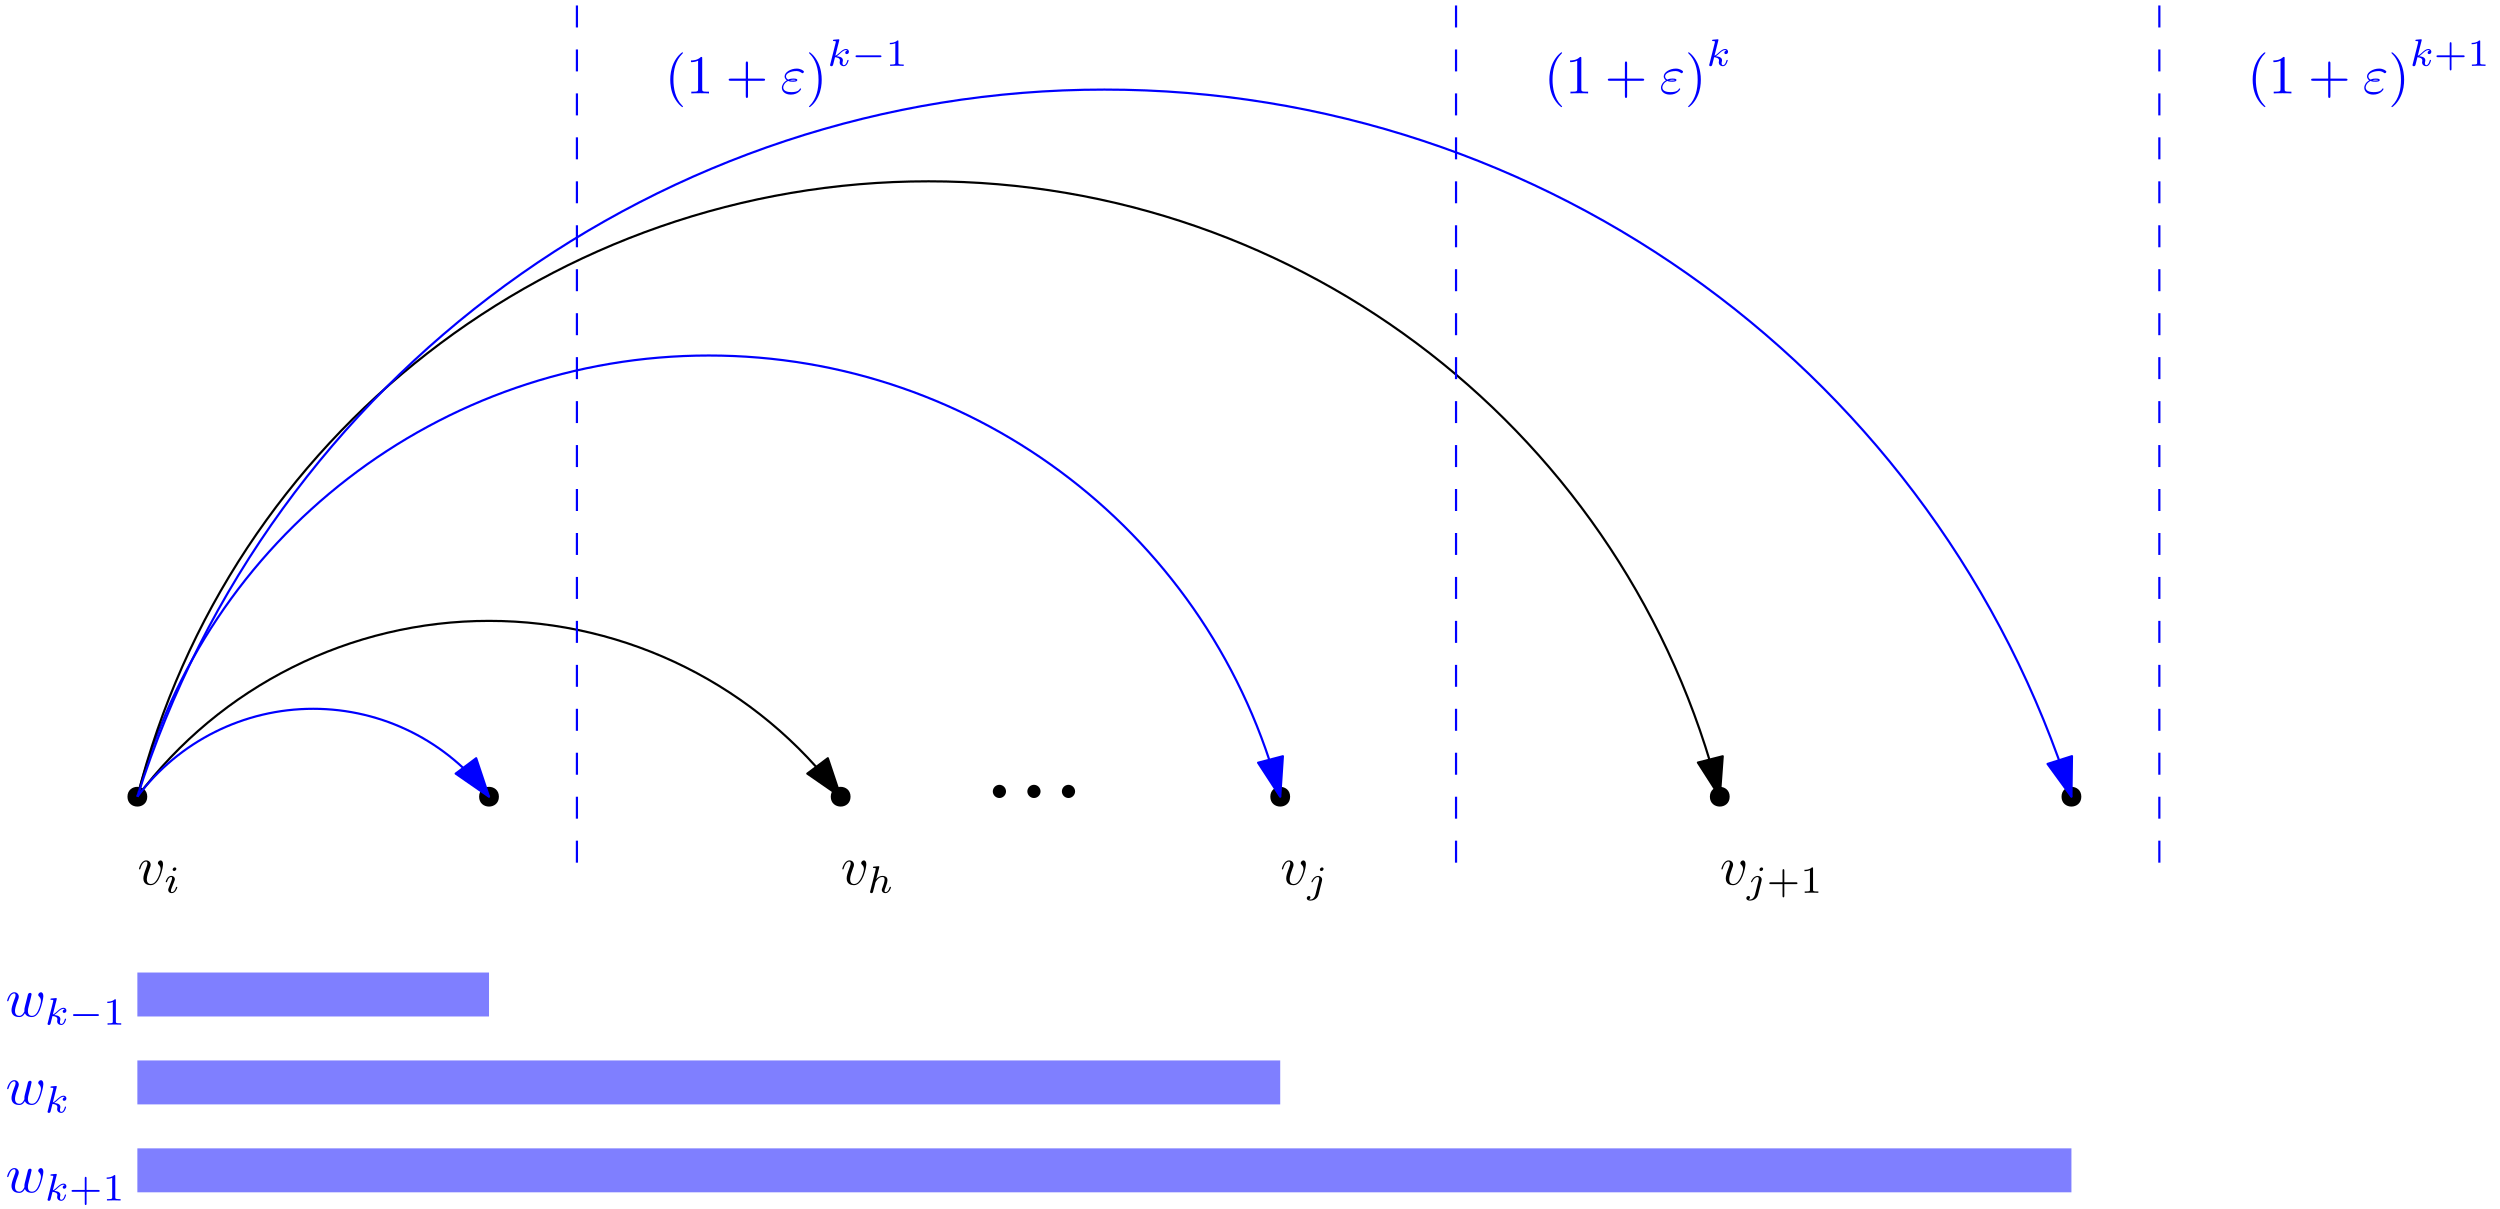
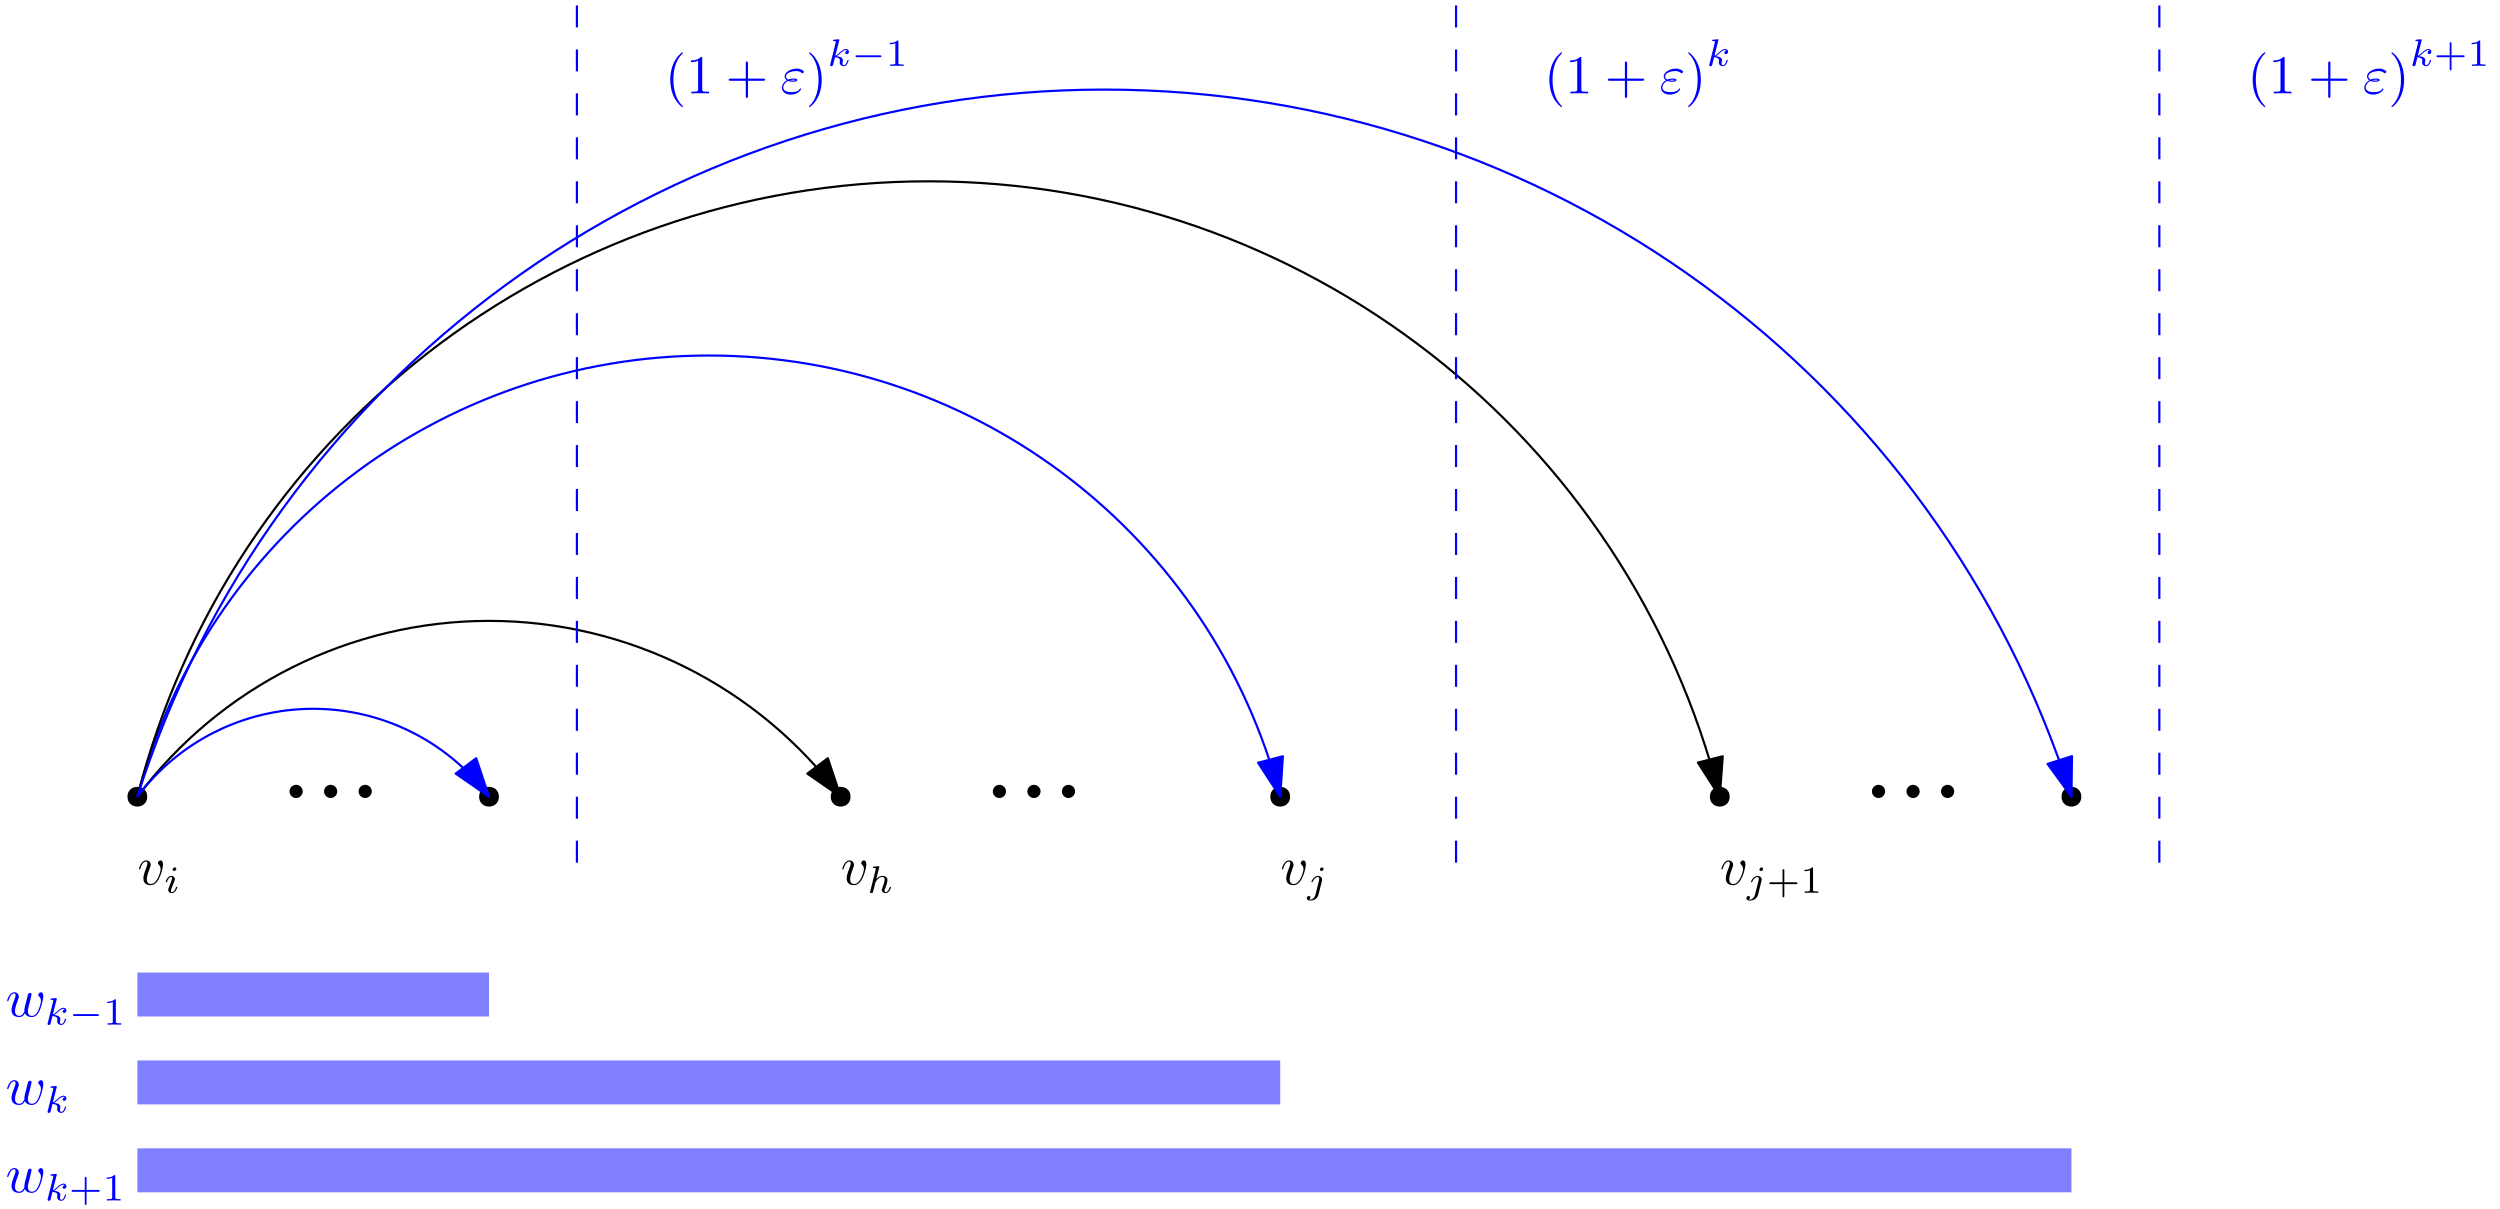
<svg xmlns="http://www.w3.org/2000/svg" xmlns:xlink="http://www.w3.org/1999/xlink" width="455pt" height="220pt" viewBox="0 0 455 220" version="1.1">
  <defs>
    <g>
      <symbol overflow="visible" id="glyph0-0">
        <path style="stroke:none;" d="" />
      </symbol>
      <symbol overflow="visible" id="glyph0-1">
        <path style="stroke:none;" d="M 4.672 -3.703 C 4.672 -4.25 4.406 -4.406 4.234 -4.406 C 3.984 -4.406 3.734 -4.141 3.734 -3.922 C 3.734 -3.797 3.781 -3.734 3.891 -3.625 C 4.109 -3.422 4.234 -3.172 4.234 -2.812 C 4.234 -2.391 3.625 -0.109 2.469 -0.109 C 1.953 -0.109 1.719 -0.453 1.719 -0.984 C 1.719 -1.531 2 -2.266 2.297 -3.094 C 2.375 -3.266 2.422 -3.406 2.422 -3.594 C 2.422 -4.031 2.109 -4.406 1.609 -4.406 C 0.672 -4.406 0.297 -2.953 0.297 -2.875 C 0.297 -2.766 0.391 -2.766 0.406 -2.766 C 0.516 -2.766 0.516 -2.797 0.562 -2.953 C 0.859 -3.953 1.281 -4.188 1.578 -4.188 C 1.656 -4.188 1.828 -4.188 1.828 -3.875 C 1.828 -3.625 1.719 -3.344 1.656 -3.172 C 1.219 -2.016 1.094 -1.562 1.094 -1.125 C 1.094 -0.047 1.969 0.109 2.422 0.109 C 4.094 0.109 4.672 -3.188 4.672 -3.703 Z M 4.672 -3.703 " />
      </symbol>
      <symbol overflow="visible" id="glyph0-2">
        <path style="stroke:none;" d="M 4.609 -3.375 C 4.656 -3.594 4.75 -3.969 4.75 -4.031 C 4.75 -4.203 4.609 -4.297 4.469 -4.297 C 4.344 -4.297 4.172 -4.219 4.094 -4.016 C 4.062 -3.953 3.594 -2.047 3.531 -1.781 C 3.453 -1.484 3.438 -1.312 3.438 -1.125 C 3.438 -1.016 3.438 -1 3.453 -0.953 C 3.219 -0.422 2.922 -0.109 2.531 -0.109 C 1.734 -0.109 1.734 -0.844 1.734 -1.016 C 1.734 -1.328 1.781 -1.719 2.25 -2.953 C 2.359 -3.25 2.422 -3.391 2.422 -3.594 C 2.422 -4.031 2.094 -4.406 1.609 -4.406 C 0.656 -4.406 0.297 -2.953 0.297 -2.875 C 0.297 -2.766 0.391 -2.766 0.406 -2.766 C 0.516 -2.766 0.516 -2.797 0.562 -2.953 C 0.844 -3.875 1.219 -4.188 1.578 -4.188 C 1.672 -4.188 1.828 -4.172 1.828 -3.859 C 1.828 -3.609 1.719 -3.328 1.641 -3.156 C 1.203 -1.984 1.094 -1.531 1.094 -1.141 C 1.094 -0.234 1.75 0.109 2.5 0.109 C 2.672 0.109 3.141 0.109 3.531 -0.594 C 3.797 0.047 4.484 0.109 4.781 0.109 C 5.531 0.109 5.969 -0.516 6.234 -1.109 C 6.562 -1.891 6.891 -3.234 6.891 -3.703 C 6.891 -4.25 6.625 -4.406 6.453 -4.406 C 6.203 -4.406 5.953 -4.141 5.953 -3.922 C 5.953 -3.797 6.016 -3.734 6.094 -3.656 C 6.203 -3.547 6.453 -3.297 6.453 -2.812 C 6.453 -2.469 6.172 -1.5 5.906 -0.984 C 5.656 -0.453 5.297 -0.109 4.812 -0.109 C 4.344 -0.109 4.078 -0.406 4.078 -0.984 C 4.078 -1.25 4.141 -1.562 4.188 -1.703 Z M 4.609 -3.375 " />
      </symbol>
      <symbol overflow="visible" id="glyph1-0">
        <path style="stroke:none;" d="" />
      </symbol>
      <symbol overflow="visible" id="glyph1-1">
        <path style="stroke:none;" d="M 2.266 -4.359 C 2.266 -4.469 2.172 -4.625 1.984 -4.625 C 1.797 -4.625 1.594 -4.438 1.594 -4.234 C 1.594 -4.125 1.672 -3.969 1.875 -3.969 C 2.062 -3.969 2.266 -4.172 2.266 -4.359 Z M 0.844 -0.812 C 0.812 -0.719 0.781 -0.641 0.781 -0.516 C 0.781 -0.188 1.047 0.062 1.438 0.062 C 2.125 0.062 2.438 -0.891 2.438 -1 C 2.438 -1.094 2.344 -1.094 2.328 -1.094 C 2.234 -1.094 2.219 -1.047 2.188 -0.969 C 2.031 -0.406 1.734 -0.125 1.453 -0.125 C 1.312 -0.125 1.281 -0.219 1.281 -0.375 C 1.281 -0.531 1.328 -0.656 1.391 -0.812 C 1.469 -1 1.547 -1.188 1.609 -1.375 C 1.672 -1.547 1.938 -2.172 1.953 -2.266 C 1.984 -2.328 2 -2.406 2 -2.484 C 2 -2.812 1.719 -3.078 1.344 -3.078 C 0.641 -3.078 0.328 -2.125 0.328 -2 C 0.328 -1.922 0.422 -1.922 0.453 -1.922 C 0.547 -1.922 0.547 -1.953 0.578 -2.031 C 0.75 -2.625 1.062 -2.875 1.312 -2.875 C 1.422 -2.875 1.484 -2.828 1.484 -2.641 C 1.484 -2.469 1.453 -2.375 1.281 -1.938 Z M 0.844 -0.812 " />
      </symbol>
      <symbol overflow="visible" id="glyph1-2">
        <path style="stroke:none;" d="M 2.188 -4.625 C 2.188 -4.641 2.203 -4.734 2.203 -4.734 C 2.203 -4.781 2.188 -4.844 2.094 -4.844 C 1.953 -4.844 1.375 -4.781 1.203 -4.766 C 1.156 -4.766 1.047 -4.75 1.047 -4.609 C 1.047 -4.516 1.156 -4.516 1.234 -4.516 C 1.562 -4.516 1.562 -4.453 1.562 -4.406 C 1.562 -4.359 1.547 -4.312 1.547 -4.25 L 0.562 -0.312 C 0.516 -0.188 0.516 -0.172 0.516 -0.156 C 0.516 -0.047 0.609 0.062 0.766 0.062 C 0.844 0.062 0.969 0.031 1.047 -0.109 C 1.062 -0.156 1.125 -0.406 1.156 -0.547 L 1.328 -1.172 C 1.344 -1.281 1.422 -1.547 1.438 -1.641 C 1.5 -1.906 1.5 -1.922 1.641 -2.141 C 1.875 -2.484 2.219 -2.875 2.766 -2.875 C 3.156 -2.875 3.172 -2.562 3.172 -2.391 C 3.172 -1.969 2.875 -1.203 2.766 -0.906 C 2.688 -0.703 2.656 -0.641 2.656 -0.531 C 2.656 -0.156 2.969 0.062 3.312 0.062 C 4.016 0.062 4.328 -0.891 4.328 -1 C 4.328 -1.094 4.234 -1.094 4.203 -1.094 C 4.109 -1.094 4.109 -1.047 4.078 -0.969 C 3.922 -0.406 3.609 -0.125 3.344 -0.125 C 3.188 -0.125 3.156 -0.219 3.156 -0.375 C 3.156 -0.531 3.203 -0.625 3.328 -0.938 C 3.406 -1.156 3.688 -1.891 3.688 -2.281 C 3.688 -2.391 3.688 -2.688 3.438 -2.891 C 3.312 -2.969 3.109 -3.078 2.781 -3.078 C 2.281 -3.078 1.906 -2.797 1.656 -2.5 Z M 2.188 -4.625 " />
      </symbol>
      <symbol overflow="visible" id="glyph1-3">
        <path style="stroke:none;" d="M 3.062 -4.359 C 3.062 -4.469 2.969 -4.625 2.781 -4.625 C 2.578 -4.625 2.391 -4.422 2.391 -4.234 C 2.391 -4.125 2.469 -3.969 2.672 -3.969 C 2.859 -3.969 3.062 -4.156 3.062 -4.359 Z M 1.578 0.344 C 1.469 0.828 1.094 1.219 0.688 1.219 C 0.594 1.219 0.516 1.219 0.438 1.188 C 0.609 1.094 0.672 0.938 0.672 0.828 C 0.672 0.656 0.531 0.578 0.391 0.578 C 0.188 0.578 0 0.766 0 0.984 C 0 1.25 0.266 1.422 0.688 1.422 C 1.109 1.422 1.922 1.172 2.141 0.328 L 2.766 -2.172 C 2.781 -2.25 2.797 -2.312 2.797 -2.422 C 2.797 -2.797 2.469 -3.078 2.062 -3.078 C 1.281 -3.078 0.844 -2.109 0.844 -2 C 0.844 -1.922 0.938 -1.922 0.953 -1.922 C 1.031 -1.922 1.047 -1.938 1.094 -2.047 C 1.266 -2.453 1.625 -2.875 2.031 -2.875 C 2.203 -2.875 2.266 -2.766 2.266 -2.531 C 2.266 -2.453 2.266 -2.359 2.25 -2.328 Z M 1.578 0.344 " />
      </symbol>
      <symbol overflow="visible" id="glyph2-0">
        <path style="stroke:none;" d="" />
      </symbol>
      <symbol overflow="visible" id="glyph2-1">
        <path style="stroke:none;" d="M 3.219 -1.578 L 5.359 -1.578 C 5.453 -1.578 5.609 -1.578 5.609 -1.734 C 5.609 -1.922 5.453 -1.922 5.359 -1.922 L 3.219 -1.922 L 3.219 -4.062 C 3.219 -4.141 3.219 -4.312 3.062 -4.312 C 2.891 -4.312 2.891 -4.156 2.891 -4.062 L 2.891 -1.922 L 0.75 -1.922 C 0.656 -1.922 0.484 -1.922 0.484 -1.75 C 0.484 -1.578 0.641 -1.578 0.75 -1.578 L 2.891 -1.578 L 2.891 0.562 C 2.891 0.656 2.891 0.828 3.047 0.828 C 3.219 0.828 3.219 0.656 3.219 0.562 Z M 3.219 -1.578 " />
      </symbol>
      <symbol overflow="visible" id="glyph2-2">
        <path style="stroke:none;" d="M 2.328 -4.438 C 2.328 -4.625 2.328 -4.625 2.125 -4.625 C 1.672 -4.188 1.047 -4.188 0.766 -4.188 L 0.766 -3.938 C 0.922 -3.938 1.391 -3.938 1.766 -4.125 L 1.766 -0.578 C 1.766 -0.344 1.766 -0.25 1.078 -0.25 L 0.812 -0.25 L 0.812 0 C 0.938 0 1.797 -0.031 2.047 -0.031 C 2.266 -0.031 3.141 0 3.297 0 L 3.297 -0.25 L 3.031 -0.25 C 2.328 -0.25 2.328 -0.344 2.328 -0.578 Z M 2.328 -4.438 " />
      </symbol>
      <symbol overflow="visible" id="glyph3-0">
        <path style="stroke:none;" d="" />
      </symbol>
      <symbol overflow="visible" id="glyph3-1">
        <path style="stroke:none;" d="M 4.359 -1.203 C 4.359 -1.859 3.812 -2.406 3.156 -2.406 C 2.5 -2.406 1.953 -1.859 1.953 -1.203 C 1.953 -0.547 2.5 0 3.156 0 C 3.812 0 4.359 -0.547 4.359 -1.203 Z M 4.359 -1.203 " />
      </symbol>
      <symbol overflow="visible" id="glyph4-0">
        <path style="stroke:none;" d="" />
      </symbol>
      <symbol overflow="visible" id="glyph4-1">
        <path style="stroke:none;" d="M 3.297 2.391 C 3.297 2.359 3.297 2.344 3.125 2.172 C 1.891 0.922 1.562 -0.969 1.562 -2.5 C 1.562 -4.234 1.938 -5.969 3.172 -7.203 C 3.297 -7.328 3.297 -7.344 3.297 -7.375 C 3.297 -7.453 3.266 -7.484 3.203 -7.484 C 3.094 -7.484 2.203 -6.797 1.609 -5.531 C 1.109 -4.438 0.984 -3.328 0.984 -2.5 C 0.984 -1.719 1.094 -0.516 1.641 0.625 C 2.25 1.844 3.094 2.5 3.203 2.5 C 3.266 2.5 3.297 2.469 3.297 2.391 Z M 3.297 2.391 " />
      </symbol>
      <symbol overflow="visible" id="glyph4-2">
        <path style="stroke:none;" d="M 2.938 -6.375 C 2.938 -6.625 2.938 -6.641 2.703 -6.641 C 2.078 -6 1.203 -6 0.891 -6 L 0.891 -5.688 C 1.094 -5.688 1.672 -5.688 2.188 -5.953 L 2.188 -0.781 C 2.188 -0.422 2.156 -0.312 1.266 -0.312 L 0.953 -0.312 L 0.953 0 C 1.297 -0.031 2.156 -0.031 2.562 -0.031 C 2.953 -0.031 3.828 -0.031 4.172 0 L 4.172 -0.312 L 3.859 -0.312 C 2.953 -0.312 2.938 -0.422 2.938 -0.781 Z M 2.938 -6.375 " />
      </symbol>
      <symbol overflow="visible" id="glyph4-3">
        <path style="stroke:none;" d="M 4.078 -2.297 L 6.859 -2.297 C 7 -2.297 7.188 -2.297 7.188 -2.5 C 7.188 -2.688 7 -2.688 6.859 -2.688 L 4.078 -2.688 L 4.078 -5.484 C 4.078 -5.625 4.078 -5.812 3.875 -5.812 C 3.672 -5.812 3.672 -5.625 3.672 -5.484 L 3.672 -2.688 L 0.891 -2.688 C 0.75 -2.688 0.562 -2.688 0.562 -2.5 C 0.562 -2.297 0.75 -2.297 0.891 -2.297 L 3.672 -2.297 L 3.672 0.5 C 3.672 0.641 3.672 0.828 3.875 0.828 C 4.078 0.828 4.078 0.641 4.078 0.5 Z M 4.078 -2.297 " />
      </symbol>
      <symbol overflow="visible" id="glyph5-0">
        <path style="stroke:none;" d="" />
      </symbol>
      <symbol overflow="visible" id="glyph5-1">
        <path style="stroke:none;" d="M 1.406 -2.266 C 1.734 -2.125 2.031 -2.125 2.266 -2.125 C 2.516 -2.125 3.078 -2.125 3.078 -2.438 C 3.078 -2.672 2.719 -2.703 2.344 -2.703 C 2.141 -2.703 1.781 -2.688 1.422 -2.516 C 1.188 -2.625 1.016 -2.828 1.016 -3.094 C 1.016 -3.703 2 -4.062 2.891 -4.062 C 3.047 -4.062 3.406 -4.062 3.812 -3.781 C 3.922 -3.703 3.938 -3.672 4 -3.672 C 4.141 -3.672 4.281 -3.812 4.281 -3.953 C 4.281 -4.141 3.672 -4.516 2.984 -4.516 C 1.844 -4.516 0.766 -3.844 0.766 -3.094 C 0.766 -2.656 1.125 -2.406 1.172 -2.375 C 0.578 -2.047 0.266 -1.5 0.266 -1.031 C 0.266 -0.391 0.828 0.219 1.891 0.219 C 3.203 0.219 3.766 -0.656 3.766 -0.812 C 3.766 -0.875 3.703 -0.906 3.656 -0.906 C 3.594 -0.906 3.562 -0.875 3.547 -0.844 C 3.406 -0.609 3.172 -0.234 1.969 -0.234 C 1.359 -0.234 0.516 -0.391 0.516 -1.094 C 0.516 -1.438 0.797 -1.969 1.406 -2.266 Z M 1.734 -2.391 C 1.969 -2.469 2.172 -2.484 2.344 -2.484 C 2.594 -2.484 2.625 -2.469 2.812 -2.422 C 2.656 -2.359 2.641 -2.344 2.266 -2.344 C 2.047 -2.344 1.922 -2.344 1.734 -2.391 Z M 1.734 -2.391 " />
      </symbol>
      <symbol overflow="visible" id="glyph6-0">
        <path style="stroke:none;" d="" />
      </symbol>
      <symbol overflow="visible" id="glyph6-1">
        <path style="stroke:none;" d="M 2.875 -2.5 C 2.875 -3.266 2.766 -4.469 2.219 -5.609 C 1.625 -6.828 0.766 -7.484 0.672 -7.484 C 0.609 -7.484 0.562 -7.438 0.562 -7.375 C 0.562 -7.344 0.562 -7.328 0.75 -7.141 C 1.734 -6.156 2.297 -4.578 2.297 -2.5 C 2.297 -0.781 1.938 0.969 0.703 2.219 C 0.562 2.344 0.562 2.359 0.562 2.391 C 0.562 2.453 0.609 2.5 0.672 2.5 C 0.766 2.5 1.672 1.812 2.25 0.547 C 2.766 -0.547 2.875 -1.656 2.875 -2.5 Z M 2.875 -2.5 " />
      </symbol>
      <symbol overflow="visible" id="glyph7-0">
        <path style="stroke:none;" d="" />
      </symbol>
      <symbol overflow="visible" id="glyph7-1">
        <path style="stroke:none;" d="M 2.188 -4.625 C 2.188 -4.641 2.203 -4.734 2.203 -4.734 C 2.203 -4.781 2.188 -4.844 2.094 -4.844 C 1.953 -4.844 1.375 -4.781 1.203 -4.766 C 1.156 -4.766 1.047 -4.75 1.047 -4.609 C 1.047 -4.516 1.156 -4.516 1.234 -4.516 C 1.562 -4.516 1.562 -4.453 1.562 -4.406 C 1.562 -4.359 1.547 -4.312 1.547 -4.25 L 0.562 -0.312 C 0.516 -0.188 0.516 -0.172 0.516 -0.156 C 0.516 -0.047 0.609 0.062 0.766 0.062 C 0.953 0.062 1.031 -0.062 1.078 -0.219 C 1.094 -0.25 1.391 -1.484 1.422 -1.578 C 1.922 -1.531 2.312 -1.359 2.312 -1 C 2.312 -0.969 2.312 -0.938 2.297 -0.859 C 2.266 -0.766 2.266 -0.719 2.266 -0.641 C 2.266 -0.156 2.672 0.062 3.016 0.062 C 3.688 0.062 3.891 -0.984 3.891 -1 C 3.891 -1.094 3.812 -1.094 3.781 -1.094 C 3.688 -1.094 3.672 -1.047 3.641 -0.922 C 3.562 -0.625 3.375 -0.125 3.031 -0.125 C 2.844 -0.125 2.781 -0.297 2.781 -0.484 C 2.781 -0.609 2.781 -0.625 2.828 -0.797 C 2.844 -0.828 2.859 -0.938 2.859 -1.016 C 2.859 -1.641 2.031 -1.734 1.734 -1.75 C 1.938 -1.875 2.188 -2.109 2.312 -2.219 C 2.672 -2.547 3.016 -2.875 3.406 -2.875 C 3.484 -2.875 3.578 -2.859 3.641 -2.781 C 3.344 -2.734 3.281 -2.5 3.281 -2.391 C 3.281 -2.25 3.391 -2.141 3.547 -2.141 C 3.75 -2.141 3.953 -2.297 3.953 -2.578 C 3.953 -2.812 3.781 -3.078 3.422 -3.078 C 3.016 -3.078 2.656 -2.781 2.297 -2.453 C 2 -2.188 1.781 -1.969 1.484 -1.844 Z M 2.188 -4.625 " />
      </symbol>
      <symbol overflow="visible" id="glyph8-0">
        <path style="stroke:none;" d="" />
      </symbol>
      <symbol overflow="visible" id="glyph8-1">
        <path style="stroke:none;" d="M 5.188 -1.578 C 5.297 -1.578 5.469 -1.578 5.469 -1.734 C 5.469 -1.922 5.297 -1.922 5.188 -1.922 L 1.031 -1.922 C 0.922 -1.922 0.75 -1.922 0.75 -1.75 C 0.75 -1.578 0.906 -1.578 1.031 -1.578 Z M 5.188 -1.578 " />
      </symbol>
      <symbol overflow="visible" id="glyph9-0">
        <path style="stroke:none;" d="" />
      </symbol>
      <symbol overflow="visible" id="glyph9-1">
        <path style="stroke:none;" d="M 2.328 -4.438 C 2.328 -4.625 2.328 -4.625 2.125 -4.625 C 1.672 -4.188 1.047 -4.188 0.766 -4.188 L 0.766 -3.938 C 0.922 -3.938 1.391 -3.938 1.766 -4.125 L 1.766 -0.578 C 1.766 -0.344 1.766 -0.25 1.078 -0.25 L 0.812 -0.25 L 0.812 0 C 0.938 0 1.797 -0.031 2.047 -0.031 C 2.266 -0.031 3.141 0 3.297 0 L 3.297 -0.25 L 3.031 -0.25 C 2.328 -0.25 2.328 -0.344 2.328 -0.578 Z M 2.328 -4.438 " />
      </symbol>
      <symbol overflow="visible" id="glyph10-0">
        <path style="stroke:none;" d="" />
      </symbol>
      <symbol overflow="visible" id="glyph10-1">
        <path style="stroke:none;" d="M 3.219 -1.578 L 5.359 -1.578 C 5.453 -1.578 5.609 -1.578 5.609 -1.734 C 5.609 -1.922 5.453 -1.922 5.359 -1.922 L 3.219 -1.922 L 3.219 -4.062 C 3.219 -4.141 3.219 -4.312 3.062 -4.312 C 2.891 -4.312 2.891 -4.156 2.891 -4.062 L 2.891 -1.922 L 0.75 -1.922 C 0.656 -1.922 0.484 -1.922 0.484 -1.75 C 0.484 -1.578 0.641 -1.578 0.75 -1.578 L 2.891 -1.578 L 2.891 0.562 C 2.891 0.656 2.891 0.828 3.047 0.828 C 3.219 0.828 3.219 0.656 3.219 0.562 Z M 3.219 -1.578 " />
      </symbol>
      <symbol overflow="visible" id="glyph10-2">
        <path style="stroke:none;" d="M 2.328 -4.438 C 2.328 -4.625 2.328 -4.625 2.125 -4.625 C 1.672 -4.188 1.047 -4.188 0.766 -4.188 L 0.766 -3.938 C 0.922 -3.938 1.391 -3.938 1.766 -4.125 L 1.766 -0.578 C 1.766 -0.344 1.766 -0.25 1.078 -0.25 L 0.812 -0.25 L 0.812 0 C 0.938 0 1.797 -0.031 2.047 -0.031 C 2.266 -0.031 3.141 0 3.297 0 L 3.297 -0.25 L 3.031 -0.25 C 2.328 -0.25 2.328 -0.344 2.328 -0.578 Z M 2.328 -4.438 " />
      </symbol>
      <symbol overflow="visible" id="glyph11-0">
        <path style="stroke:none;" d="" />
      </symbol>
      <symbol overflow="visible" id="glyph11-1">
        <path style="stroke:none;" d="M 4.609 -3.375 C 4.656 -3.594 4.75 -3.969 4.75 -4.031 C 4.75 -4.203 4.609 -4.297 4.469 -4.297 C 4.344 -4.297 4.172 -4.219 4.094 -4.016 C 4.062 -3.953 3.594 -2.047 3.531 -1.781 C 3.453 -1.484 3.438 -1.312 3.438 -1.125 C 3.438 -1.016 3.438 -1 3.453 -0.953 C 3.219 -0.422 2.922 -0.109 2.531 -0.109 C 1.734 -0.109 1.734 -0.844 1.734 -1.016 C 1.734 -1.328 1.781 -1.719 2.25 -2.953 C 2.359 -3.25 2.422 -3.391 2.422 -3.594 C 2.422 -4.031 2.094 -4.406 1.609 -4.406 C 0.656 -4.406 0.297 -2.953 0.297 -2.875 C 0.297 -2.766 0.391 -2.766 0.406 -2.766 C 0.516 -2.766 0.516 -2.797 0.562 -2.953 C 0.844 -3.875 1.219 -4.188 1.578 -4.188 C 1.672 -4.188 1.828 -4.172 1.828 -3.859 C 1.828 -3.609 1.719 -3.328 1.641 -3.156 C 1.203 -1.984 1.094 -1.531 1.094 -1.141 C 1.094 -0.234 1.75 0.109 2.5 0.109 C 2.672 0.109 3.141 0.109 3.531 -0.594 C 3.797 0.047 4.484 0.109 4.781 0.109 C 5.531 0.109 5.969 -0.516 6.234 -1.109 C 6.562 -1.891 6.891 -3.234 6.891 -3.703 C 6.891 -4.25 6.625 -4.406 6.453 -4.406 C 6.203 -4.406 5.953 -4.141 5.953 -3.922 C 5.953 -3.797 6.016 -3.734 6.094 -3.656 C 6.203 -3.547 6.453 -3.297 6.453 -2.812 C 6.453 -2.469 6.172 -1.5 5.906 -0.984 C 5.656 -0.453 5.297 -0.109 4.812 -0.109 C 4.344 -0.109 4.078 -0.406 4.078 -0.984 C 4.078 -1.25 4.141 -1.562 4.188 -1.703 Z M 4.609 -3.375 " />
      </symbol>
      <symbol overflow="visible" id="glyph12-0">
        <path style="stroke:none;" d="" />
      </symbol>
      <symbol overflow="visible" id="glyph12-1">
        <path style="stroke:none;" d="M 2.188 -4.625 C 2.188 -4.641 2.203 -4.734 2.203 -4.734 C 2.203 -4.781 2.188 -4.844 2.094 -4.844 C 1.953 -4.844 1.375 -4.781 1.203 -4.766 C 1.156 -4.766 1.047 -4.75 1.047 -4.609 C 1.047 -4.516 1.156 -4.516 1.234 -4.516 C 1.562 -4.516 1.562 -4.453 1.562 -4.406 C 1.562 -4.359 1.547 -4.312 1.547 -4.25 L 0.562 -0.312 C 0.516 -0.188 0.516 -0.172 0.516 -0.156 C 0.516 -0.047 0.609 0.062 0.766 0.062 C 0.953 0.062 1.031 -0.062 1.078 -0.219 C 1.094 -0.25 1.391 -1.484 1.422 -1.578 C 1.922 -1.531 2.312 -1.359 2.312 -1 C 2.312 -0.969 2.312 -0.938 2.297 -0.859 C 2.266 -0.766 2.266 -0.719 2.266 -0.641 C 2.266 -0.156 2.672 0.062 3.016 0.062 C 3.688 0.062 3.891 -0.984 3.891 -1 C 3.891 -1.094 3.812 -1.094 3.781 -1.094 C 3.688 -1.094 3.672 -1.047 3.641 -0.922 C 3.562 -0.625 3.375 -0.125 3.031 -0.125 C 2.844 -0.125 2.781 -0.297 2.781 -0.484 C 2.781 -0.609 2.781 -0.625 2.828 -0.797 C 2.844 -0.828 2.859 -0.938 2.859 -1.016 C 2.859 -1.641 2.031 -1.734 1.734 -1.75 C 1.938 -1.875 2.188 -2.109 2.312 -2.219 C 2.672 -2.547 3.016 -2.875 3.406 -2.875 C 3.484 -2.875 3.578 -2.859 3.641 -2.781 C 3.344 -2.734 3.281 -2.5 3.281 -2.391 C 3.281 -2.25 3.391 -2.141 3.547 -2.141 C 3.75 -2.141 3.953 -2.297 3.953 -2.578 C 3.953 -2.812 3.781 -3.078 3.422 -3.078 C 3.016 -3.078 2.656 -2.781 2.297 -2.453 C 2 -2.188 1.781 -1.969 1.484 -1.844 Z M 2.188 -4.625 " />
      </symbol>
      <symbol overflow="visible" id="glyph13-0">
        <path style="stroke:none;" d="" />
      </symbol>
      <symbol overflow="visible" id="glyph13-1">
        <path style="stroke:none;" d="M 5.188 -1.578 C 5.297 -1.578 5.469 -1.578 5.469 -1.734 C 5.469 -1.922 5.297 -1.922 5.188 -1.922 L 1.031 -1.922 C 0.922 -1.922 0.75 -1.922 0.75 -1.75 C 0.75 -1.578 0.906 -1.578 1.031 -1.578 Z M 5.188 -1.578 " />
      </symbol>
      <symbol overflow="visible" id="glyph14-0">
        <path style="stroke:none;" d="" />
      </symbol>
      <symbol overflow="visible" id="glyph14-1">
        <path style="stroke:none;" d="M 2.328 -4.438 C 2.328 -4.625 2.328 -4.625 2.125 -4.625 C 1.672 -4.188 1.047 -4.188 0.766 -4.188 L 0.766 -3.938 C 0.922 -3.938 1.391 -3.938 1.766 -4.125 L 1.766 -0.578 C 1.766 -0.344 1.766 -0.25 1.078 -0.25 L 0.812 -0.25 L 0.812 0 C 0.938 0 1.797 -0.031 2.047 -0.031 C 2.266 -0.031 3.141 0 3.297 0 L 3.297 -0.25 L 3.031 -0.25 C 2.328 -0.25 2.328 -0.344 2.328 -0.578 Z M 2.328 -4.438 " />
      </symbol>
      <symbol overflow="visible" id="glyph15-0">
        <path style="stroke:none;" d="" />
      </symbol>
      <symbol overflow="visible" id="glyph15-1">
        <path style="stroke:none;" d="M 3.219 -1.578 L 5.359 -1.578 C 5.453 -1.578 5.609 -1.578 5.609 -1.734 C 5.609 -1.922 5.453 -1.922 5.359 -1.922 L 3.219 -1.922 L 3.219 -4.062 C 3.219 -4.141 3.219 -4.312 3.062 -4.312 C 2.891 -4.312 2.891 -4.156 2.891 -4.062 L 2.891 -1.922 L 0.75 -1.922 C 0.656 -1.922 0.484 -1.922 0.484 -1.75 C 0.484 -1.578 0.641 -1.578 0.75 -1.578 L 2.891 -1.578 L 2.891 0.562 C 2.891 0.656 2.891 0.828 3.047 0.828 C 3.219 0.828 3.219 0.656 3.219 0.562 Z M 3.219 -1.578 " />
      </symbol>
      <symbol overflow="visible" id="glyph15-2">
        <path style="stroke:none;" d="M 2.328 -4.438 C 2.328 -4.625 2.328 -4.625 2.125 -4.625 C 1.672 -4.188 1.047 -4.188 0.766 -4.188 L 0.766 -3.938 C 0.922 -3.938 1.391 -3.938 1.766 -4.125 L 1.766 -0.578 C 1.766 -0.344 1.766 -0.25 1.078 -0.25 L 0.812 -0.25 L 0.812 0 C 0.938 0 1.797 -0.031 2.047 -0.031 C 2.266 -0.031 3.141 0 3.297 0 L 3.297 -0.25 L 3.031 -0.25 C 2.328 -0.25 2.328 -0.344 2.328 -0.578 Z M 2.328 -4.438 " />
      </symbol>
    </g>
  </defs>
  <g id="surface1">
    <path style=" stroke:none;fill-rule:evenodd;fill:rgb(0%,0%,0%);fill-opacity:1;" d="M 26.801 145 C 26.801 142.602 23.199 142.602 23.199 145 C 23.199 147.398 26.801 147.398 26.801 145 Z M 26.801 145 " />
    <path style=" stroke:none;fill-rule:evenodd;fill:rgb(0%,0%,0%);fill-opacity:1;" d="M 154.801 145 C 154.801 142.602 151.199 142.602 151.199 145 C 151.199 147.398 154.801 147.398 154.801 145 Z M 154.801 145 " />
    <path style=" stroke:none;fill-rule:evenodd;fill:rgb(0%,0%,0%);fill-opacity:1;" d="M 234.801 145 C 234.801 142.602 231.199 142.602 231.199 145 C 231.199 147.398 234.801 147.398 234.801 145 Z M 234.801 145 " />
    <path style=" stroke:none;fill-rule:evenodd;fill:rgb(0%,0%,0%);fill-opacity:1;" d="M 314.801 145 C 314.801 142.602 311.199 142.602 311.199 145 C 311.199 147.398 314.801 147.398 314.801 145 Z M 314.801 145 " />
    <path style="fill:none;stroke-width:0.4;stroke-linecap:butt;stroke-linejoin:round;stroke:rgb(0%,0%,0%);stroke-opacity:1;stroke-miterlimit:10;" d="M 128 640 C 143.109 660.145 166.82 672 192 672 C 217.18 672 240.891 660.145 256 640 " transform="matrix(1,0,0,-1,-103,785)" />
    <path style="fill-rule:evenodd;fill:rgb(0%,0%,0%);fill-opacity:1;stroke-width:0.4;stroke-linecap:butt;stroke-linejoin:round;stroke:rgb(0%,0%,0%);stroke-opacity:1;stroke-miterlimit:10;" d="M 256 640 L 253.664 647 L 249.934 644.203 Z M 256 640 " transform="matrix(1,0,0,-1,-103,785)" />
    <g style="fill:rgb(0%,0%,0%);fill-opacity:1;">
      <use xlink:href="#glyph0-1" x="25" y="160.996" />
    </g>
    <g style="fill:rgb(0%,0%,0%);fill-opacity:1;">
      <use xlink:href="#glyph1-1" x="29.829" y="162.49" />
    </g>
    <g style="fill:rgb(0%,0%,0%);fill-opacity:1;">
      <use xlink:href="#glyph0-1" x="153" y="160.996" />
    </g>
    <g style="fill:rgb(0%,0%,0%);fill-opacity:1;">
      <use xlink:href="#glyph1-2" x="157.829" y="162.49" />
    </g>
    <g style="fill:rgb(0%,0%,0%);fill-opacity:1;">
      <use xlink:href="#glyph0-1" x="233" y="161" />
    </g>
    <g style="fill:rgb(0%,0%,0%);fill-opacity:1;">
      <use xlink:href="#glyph1-3" x="237.829" y="162.494" />
    </g>
    <g style="fill:rgb(0%,0%,0%);fill-opacity:1;">
      <use xlink:href="#glyph0-1" x="313" y="161" />
    </g>
    <g style="fill:rgb(0%,0%,0%);fill-opacity:1;">
      <use xlink:href="#glyph1-3" x="317.829" y="162.494" />
    </g>
    <g style="fill:rgb(0%,0%,0%);fill-opacity:1;">
      <use xlink:href="#glyph2-1" x="321.529" y="162.494" />
      <use xlink:href="#glyph2-2" x="327.645" y="162.494" />
    </g>
    <path style="fill:none;stroke-width:0.4;stroke-linecap:butt;stroke-linejoin:round;stroke:rgb(0%,0%,100%);stroke-opacity:1;stroke-miterlimit:10;" d="M 128 640 C 140.371 687.301 183.105 720.297 232 720.297 C 280.895 720.297 323.629 687.301 336 640 " transform="matrix(1,0,0,-1,-103,785)" />
    <path style="fill-rule:evenodd;fill:rgb(0%,0%,100%);fill-opacity:1;stroke-width:0.4;stroke-linecap:butt;stroke-linejoin:round;stroke:rgb(0%,0%,100%);stroke-opacity:1;stroke-miterlimit:10;" d="M 336 640 L 336.484 647.363 L 331.973 646.184 Z M 336 640 " transform="matrix(1,0,0,-1,-103,785)" />
    <path style="fill:none;stroke-width:0.4;stroke-linecap:butt;stroke-linejoin:round;stroke:rgb(0%,0%,0%);stroke-opacity:1;stroke-miterlimit:10;" d="M 128 640 C 144.73 705.875 204.031 752 272 752 C 339.969 752 399.27 705.875 416 640 " transform="matrix(1,0,0,-1,-103,785)" />
    <path style="fill-rule:evenodd;fill:rgb(0%,0%,0%);fill-opacity:1;stroke-width:0.4;stroke-linecap:butt;stroke-linejoin:round;stroke:rgb(0%,0%,0%);stroke-opacity:1;stroke-miterlimit:10;" d="M 416 640 L 416.535 647.359 L 412.02 646.211 Z M 416 640 " transform="matrix(1,0,0,-1,-103,785)" />
    <g style="fill:rgb(0%,0%,0%);fill-opacity:1;">
      <use xlink:href="#glyph3-1" x="178.737" y="145.241" />
      <use xlink:href="#glyph3-1" x="185.023" y="145.241" />
      <use xlink:href="#glyph3-1" x="191.309" y="145.241" />
    </g>
    <path style="fill:none;stroke-width:0.4;stroke-linecap:butt;stroke-linejoin:round;stroke:rgb(0%,0%,100%);stroke-opacity:1;stroke-dasharray:4;stroke-miterlimit:10;" d="M 208 784 L 208 624 " transform="matrix(1,0,0,-1,-103,785)" />
    <path style="fill:none;stroke-width:0.4;stroke-linecap:butt;stroke-linejoin:round;stroke:rgb(0%,0%,100%);stroke-opacity:1;stroke-dasharray:4;stroke-miterlimit:10;" d="M 368 784 L 368 624 " transform="matrix(1,0,0,-1,-103,785)" />
    <g style="fill:rgb(0%,0%,100%);fill-opacity:1;">
      <use xlink:href="#glyph4-1" x="121" y="16.999" />
      <use xlink:href="#glyph4-2" x="124.865" y="16.999" />
      <use xlink:href="#glyph4-3" x="132.058" y="16.999" />
    </g>
    <g style="fill:rgb(0%,0%,100%);fill-opacity:1;">
      <use xlink:href="#glyph5-1" x="142.032" y="16.999" />
    </g>
    <g style="fill:rgb(0%,0%,100%);fill-opacity:1;">
      <use xlink:href="#glyph6-1" x="146.678" y="16.999" />
    </g>
    <g style="fill:rgb(0%,0%,100%);fill-opacity:1;">
      <use xlink:href="#glyph7-1" x="150.552" y="11.99" />
    </g>
    <g style="fill:rgb(0%,0%,100%);fill-opacity:1;">
      <use xlink:href="#glyph8-1" x="154.956" y="11.99" />
    </g>
    <g style="fill:rgb(0%,0%,100%);fill-opacity:1;">
      <use xlink:href="#glyph9-1" x="161.183" y="11.99" />
    </g>
    <g style="fill:rgb(0%,0%,100%);fill-opacity:1;">
      <use xlink:href="#glyph4-1" x="281" y="16.999" />
      <use xlink:href="#glyph4-2" x="284.865" y="16.999" />
      <use xlink:href="#glyph4-3" x="292.058" y="16.999" />
    </g>
    <g style="fill:rgb(0%,0%,100%);fill-opacity:1;">
      <use xlink:href="#glyph5-1" x="302.032" y="16.999" />
    </g>
    <g style="fill:rgb(0%,0%,100%);fill-opacity:1;">
      <use xlink:href="#glyph6-1" x="306.678" y="16.999" />
    </g>
    <g style="fill:rgb(0%,0%,100%);fill-opacity:1;">
      <use xlink:href="#glyph7-1" x="310.552" y="11.99" />
    </g>
    <path style=" stroke:none;fill-rule:evenodd;fill:rgb(0%,0%,0%);fill-opacity:1;" d="M 90.801 145 C 90.801 142.602 87.199 142.602 87.199 145 C 87.199 147.398 90.801 147.398 90.801 145 Z M 90.801 145 " />
    <path style="fill:none;stroke-width:0.4;stroke-linecap:butt;stroke-linejoin:round;stroke:rgb(0%,0%,100%);stroke-opacity:1;stroke-miterlimit:10;" d="M 128 640 C 135.555 650.07 147.41 656 160 656 C 172.59 656 184.445 650.07 192 640 " transform="matrix(1,0,0,-1,-103,785)" />
    <path style="fill-rule:evenodd;fill:rgb(0%,0%,100%);fill-opacity:1;stroke-width:0.4;stroke-linecap:butt;stroke-linejoin:round;stroke:rgb(0%,0%,100%);stroke-opacity:1;stroke-miterlimit:10;" d="M 192 640 L 189.664 647 L 185.934 644.203 Z M 192 640 " transform="matrix(1,0,0,-1,-103,785)" />
    <path style=" stroke:none;fill-rule:evenodd;fill:rgb(0%,0%,0%);fill-opacity:1;" d="M 378.801 145 C 378.801 142.602 375.199 142.602 375.199 145 C 375.199 147.398 378.801 147.398 378.801 145 Z M 378.801 145 " />
    <path style="fill:none;stroke-width:0.4;stroke-linecap:butt;stroke-linejoin:round;stroke:rgb(0%,0%,100%);stroke-opacity:1;stroke-miterlimit:10;" d="M 128 640 C 152.387 716.645 223.57 768.695 304 768.695 C 384.43 768.695 455.613 716.645 480 640 " transform="matrix(1,0,0,-1,-103,785)" />
    <path style="fill-rule:evenodd;fill:rgb(0%,0%,100%);fill-opacity:1;stroke-width:0.4;stroke-linecap:butt;stroke-linejoin:round;stroke:rgb(0%,0%,100%);stroke-opacity:1;stroke-miterlimit:10;" d="M 480 640 L 480.098 647.379 L 475.656 645.965 Z M 480 640 " transform="matrix(1,0,0,-1,-103,785)" />
    <path style="fill:none;stroke-width:0.4;stroke-linecap:butt;stroke-linejoin:round;stroke:rgb(0%,0%,100%);stroke-opacity:1;stroke-dasharray:4;stroke-miterlimit:10;" d="M 496 784 L 496 624 " transform="matrix(1,0,0,-1,-103,785)" />
    <g style="fill:rgb(0%,0%,100%);fill-opacity:1;">
      <use xlink:href="#glyph4-1" x="409" y="16.999" />
      <use xlink:href="#glyph4-2" x="412.865" y="16.999" />
      <use xlink:href="#glyph4-3" x="420.058" y="16.999" />
    </g>
    <g style="fill:rgb(0%,0%,100%);fill-opacity:1;">
      <use xlink:href="#glyph5-1" x="430.032" y="16.999" />
    </g>
    <g style="fill:rgb(0%,0%,100%);fill-opacity:1;">
      <use xlink:href="#glyph6-1" x="434.678" y="16.999" />
    </g>
    <g style="fill:rgb(0%,0%,100%);fill-opacity:1;">
      <use xlink:href="#glyph7-1" x="438.552" y="11.99" />
    </g>
    <g style="fill:rgb(0%,0%,100%);fill-opacity:1;">
      <use xlink:href="#glyph10-1" x="442.956" y="11.99" />
      <use xlink:href="#glyph10-2" x="449.072" y="11.99" />
    </g>
    <path style=" stroke:none;fill-rule:evenodd;fill:rgb(0%,0%,100%);fill-opacity:0.5;" d="M 25 177 L 25 185 L 89 185 L 89 177 Z M 25 177 " />
    <path style=" stroke:none;fill-rule:evenodd;fill:rgb(0%,0%,100%);fill-opacity:0.5;" d="M 25 193 L 25 201 L 233 201 L 233 193 Z M 25 193 " />
    <path style=" stroke:none;fill-rule:evenodd;fill:rgb(0%,0%,100%);fill-opacity:0.5;" d="M 25 209 L 25 217 L 377 217 L 377 209 Z M 25 209 " />
    <g style="fill:rgb(0%,0%,100%);fill-opacity:1;">
      <use xlink:href="#glyph11-1" x="1" y="184.995" />
    </g>
    <g style="fill:rgb(0%,0%,100%);fill-opacity:1;">
      <use xlink:href="#glyph12-1" x="8.132" y="186.49" />
    </g>
    <g style="fill:rgb(0%,0%,100%);fill-opacity:1;">
      <use xlink:href="#glyph13-1" x="12.536" y="186.49" />
    </g>
    <g style="fill:rgb(0%,0%,100%);fill-opacity:1;">
      <use xlink:href="#glyph14-1" x="18.763" y="186.49" />
    </g>
    <g style="fill:rgb(0%,0%,100%);fill-opacity:1;">
      <use xlink:href="#glyph11-1" x="1" y="216.995" />
    </g>
    <g style="fill:rgb(0%,0%,100%);fill-opacity:1;">
      <use xlink:href="#glyph12-1" x="8.132" y="218.49" />
    </g>
    <g style="fill:rgb(0%,0%,100%);fill-opacity:1;">
      <use xlink:href="#glyph15-1" x="12.536" y="218.49" />
      <use xlink:href="#glyph15-2" x="18.652" y="218.49" />
    </g>
    <g style="fill:rgb(0%,0%,100%);fill-opacity:1;">
      <use xlink:href="#glyph0-2" x="1" y="200.996" />
    </g>
    <g style="fill:rgb(0%,0%,100%);fill-opacity:1;">
      <use xlink:href="#glyph12-1" x="8.132" y="202.49" />
    </g>
+     <g style="fill:rgb(0%,0%,0%);fill-opacity:1;">
+       <use xlink:href="#glyph3-1" x="338.737" y="145.241" />
+       <use xlink:href="#glyph3-1" x="345.023" y="145.241" />
+       <use xlink:href="#glyph3-1" x="351.309" y="145.241" />
+     </g>
+     <g style="fill:rgb(0%,0%,0%);fill-opacity:1;">
+       <use xlink:href="#glyph3-1" x="50.737" y="145.241" />
+       <use xlink:href="#glyph3-1" x="57.023" y="145.241" />
+       <use xlink:href="#glyph3-1" x="63.309" y="145.241" />
+     </g>
  </g>
</svg>
